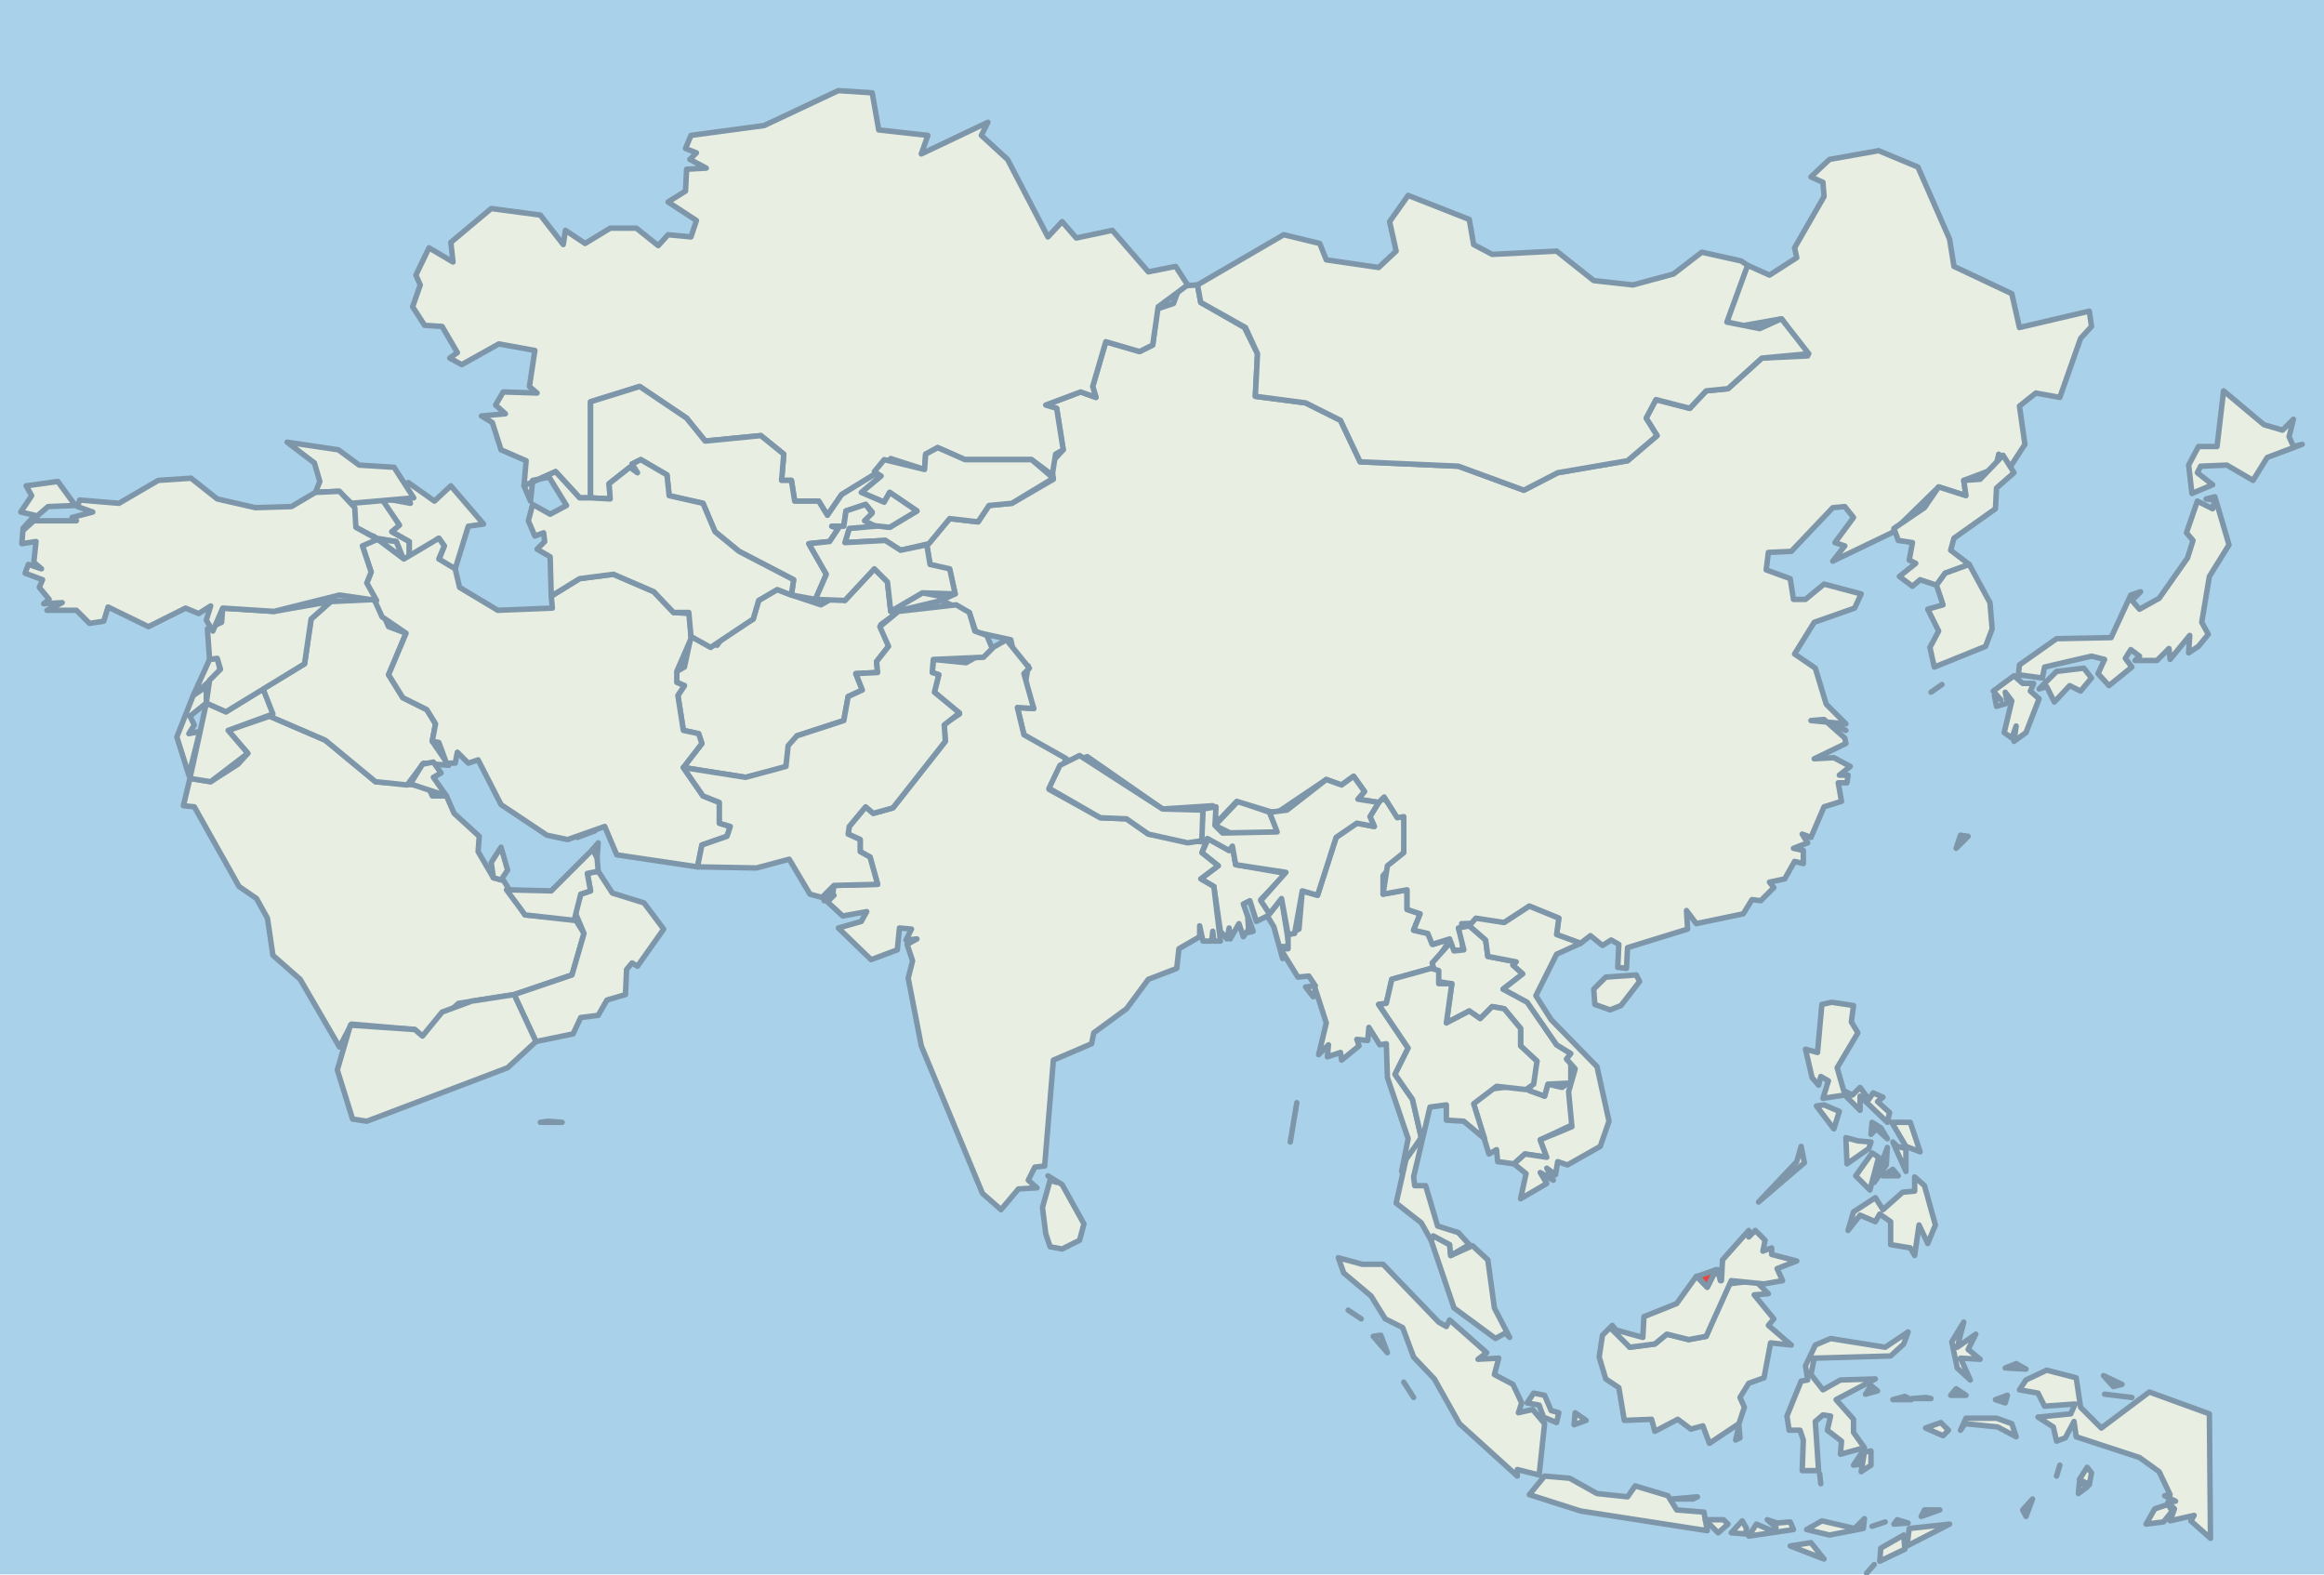
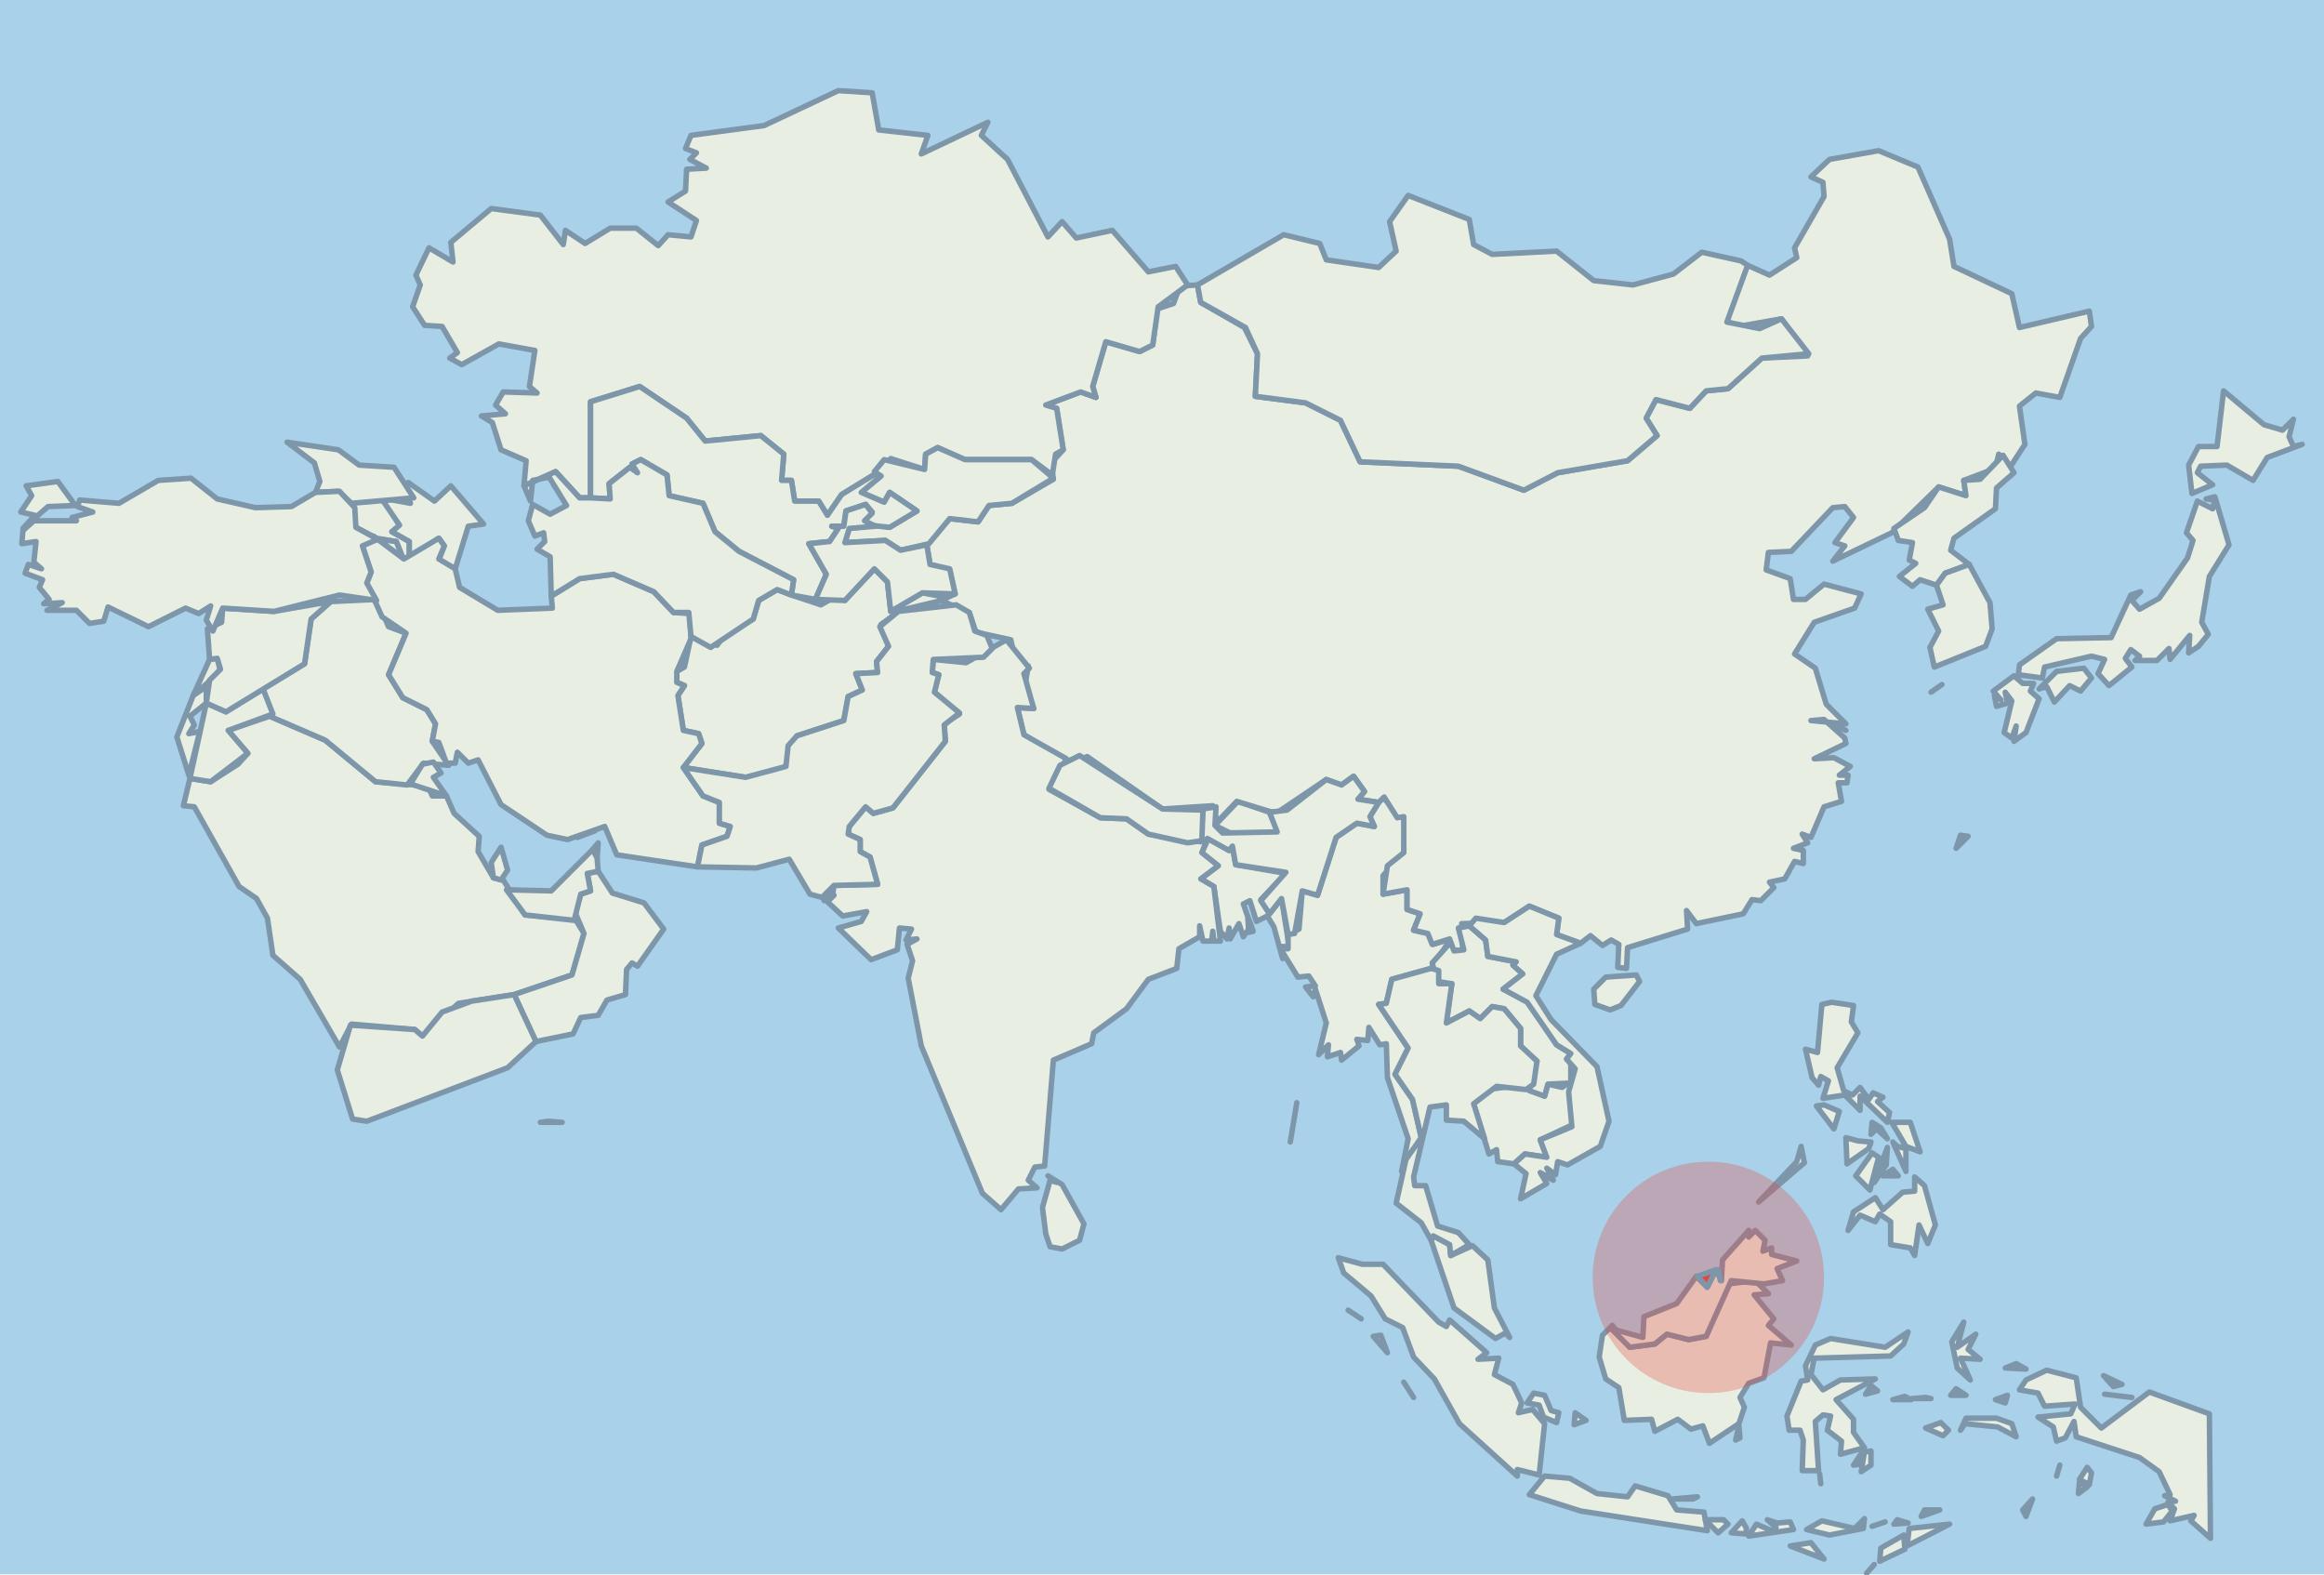
<svg xmlns="http://www.w3.org/2000/svg" viewBox="0.436 -1.249 2.129 1.442" preserveAspectRatio="xMidYMid meet">
  <rect x="0.436" y="-1.249" width="2.129" height="1.442" fill="#a9d2ea" />
  <g stroke="#7e96a9" stroke-width="0.005" stroke-linejoin="round">
    <path d="M1.161,-0.704 1.188,-0.695 1.202,-0.703 1.21,-0.699 1.237,-0.728 1.249,-0.716 1.252,-0.689 1.281,-0.706 1.307,-0.701 1.261,-0.69 1.243,-0.677 1.25,-0.657 1.239,-0.643 1.24,-0.633 1.22,-0.632 1.226,-0.617 1.213,-0.611 1.209,-0.589 1.166,-0.575 1.155,-0.546 1.119,-0.537 1.062,-0.546 1.079,-0.568 1.076,-0.577 1.062,-0.58 1.057,-0.612 1.063,-0.621 1.056,-0.624 1.056,-0.634 1.063,-0.638 1.069,-0.666 1.093,-0.658 1.102,-0.671 1.126,-0.682 1.131,-0.699 1.148,-0.709 1.161,-0.704Z" fill="#e8efe2" />
    <path d="M0.907,-0.338 0.856,-0.33 0.823,-0.3 0.816,-0.306 0.758,-0.311 0.747,-0.29 0.711,-0.352 0.686,-0.374 0.681,-0.408 0.671,-0.426 0.655,-0.437 0.614,-0.51 0.604,-0.511 0.61,-0.536 0.629,-0.533 0.654,-0.549 0.663,-0.559 0.645,-0.58 0.683,-0.593 0.734,-0.571 0.78,-0.533 0.828,-0.529 0.832,-0.52 0.845,-0.52 0.852,-0.504 0.875,-0.483 0.874,-0.469 0.888,-0.445 0.897,-0.443 0.917,-0.411 0.963,-0.407 0.971,-0.394 0.96,-0.356 0.907,-0.338Z" fill="#e8efe2" />
    <path d="M0.781,-0.756 0.762,-0.766 0.758,-0.788 0.785,-0.793 0.793,-0.786 0.802,-0.767 0.795,-0.762 0.811,-0.753 0.811,-0.738 0.805,-0.738 0.799,-0.753 0.781,-0.756Z" fill="#e8efe2" />
    <path d="M0.782,-0.755 0.799,-0.753 0.805,-0.738 0.782,-0.755Z M0.853,-0.728 0.838,-0.736 0.843,-0.749 0.838,-0.756 0.811,-0.738 0.811,-0.753 0.795,-0.762 0.802,-0.768 0.785,-0.793 0.812,-0.788 0.806,-0.801 0.81,-0.807 0.834,-0.79 0.849,-0.804 0.879,-0.769 0.865,-0.767 0.853,-0.728Z" fill="#e8efe2" />
    <path d="M1.554,-0.396 1.548,-0.437 1.536,-0.444 1.552,-0.456 1.537,-0.468 1.543,-0.481 1.562,-0.47 1.565,-0.474 1.568,-0.457 1.614,-0.449 1.591,-0.425 1.599,-0.412 1.61,-0.426 1.617,-0.382 1.609,-0.382 1.611,-0.371 1.603,-0.4 1.597,-0.41 1.587,-0.405 1.581,-0.424 1.575,-0.421 1.582,-0.401 1.575,-0.391 1.571,-0.403 1.563,-0.389 1.562,-0.399 1.56,-0.389 1.554,-0.396Z M1.584,-0.396 1.58,-0.395 1.579,-0.41 1.584,-0.396Z" fill="#e8efe2" />
    <path d="M1.599,-0.505 1.607,-0.487 1.567,-0.484 1.549,-0.493 1.57,-0.515 1.599,-0.505Z" fill="#e8efe2" />
    <path d="M1.747,-0.362 1.711,-0.352 1.706,-0.33 1.699,-0.329 1.726,-0.289 1.714,-0.265 1.73,-0.242 1.738,-0.207 1.72,-0.176 1.726,-0.206 1.707,-0.262 1.706,-0.293 1.7,-0.292 1.69,-0.308 1.689,-0.296 1.679,-0.297 1.681,-0.291 1.665,-0.278 1.664,-0.285 1.652,-0.281 1.653,-0.292 1.644,-0.283 1.651,-0.312 1.641,-0.343 1.639,-0.336 1.632,-0.345 1.641,-0.346 1.635,-0.355 1.625,-0.354 1.609,-0.38 1.616,-0.38 1.616,-0.393 1.626,-0.398 1.629,-0.433 1.643,-0.429 1.66,-0.482 1.679,-0.495 1.695,-0.492 1.691,-0.501 1.702,-0.519 1.722,-0.501 1.723,-0.486 1.722,-0.468 1.703,-0.447 1.703,-0.43 1.725,-0.434 1.725,-0.416 1.737,-0.412 1.731,-0.397 1.744,-0.394 1.749,-0.384 1.765,-0.389 1.747,-0.362Z" fill="#e8efe2" />
    <path d="M1.877,-0.26 1.877,-0.219 1.847,-0.205 1.853,-0.189 1.833,-0.192 1.823,-0.183 1.808,-0.185 1.807,-0.196 1.8,-0.192 1.786,-0.238 1.798,-0.251 1.829,-0.255 1.851,-0.245 1.854,-0.256 1.867,-0.253 1.877,-0.26Z" fill="#e8efe2" />
    <path d="M2.127,-0.58 2.115,-0.586 2.127,-0.58Z M1.884,-0.385 1.862,-0.393 1.864,-0.408 1.837,-0.419 1.814,-0.404 1.775,-0.403 1.776,-0.378 1.767,-0.379 1.764,-0.389 1.748,-0.384 1.744,-0.394 1.731,-0.397 1.737,-0.412 1.725,-0.416 1.725,-0.434 1.703,-0.43 1.707,-0.456 1.722,-0.468 1.722,-0.501 1.716,-0.5 1.704,-0.519 1.699,-0.514 1.68,-0.517 1.686,-0.524 1.676,-0.538 1.665,-0.53 1.651,-0.535 1.605,-0.504 1.569,-0.515 1.551,-0.496 1.547,-0.511 1.501,-0.508 1.432,-0.556 1.416,-0.55 1.374,-0.576 1.368,-0.601 1.383,-0.6 1.375,-0.621 1.378,-0.639 1.366,-0.645 1.362,-0.663 1.33,-0.67 1.324,-0.688 1.298,-0.699 1.311,-0.705 1.306,-0.727 1.288,-0.732 1.285,-0.75 1.306,-0.774 1.332,-0.771 1.342,-0.786 1.363,-0.788 1.401,-0.81 1.399,-0.825 1.41,-0.837 1.404,-0.875 1.394,-0.878 1.426,-0.89 1.44,-0.885 1.437,-0.895 1.449,-0.936 1.48,-0.927 1.492,-0.933 1.496,-0.966 1.511,-0.971 1.517,-0.987 1.533,-0.988 1.536,-0.972 1.576,-0.949 1.588,-0.925 1.586,-0.886 1.632,-0.88 1.664,-0.864 1.682,-0.826 1.772,-0.822 1.832,-0.8 1.863,-0.816 1.927,-0.827 1.954,-0.85 1.944,-0.866 1.953,-0.883 1.984,-0.875 1.999,-0.891 2.019,-0.893 2.05,-0.921 2.092,-0.923 2.068,-0.957 2.023,-0.949 2.016,-0.961 2.037,-1.006 2.057,-0.997 2.082,-1.013 2.08,-1.022 2.107,-1.069 2.106,-1.082 2.095,-1.087 2.112,-1.103 2.157,-1.111 2.193,-1.096 2.222,-1.03 2.226,-1.005 2.279,-0.98 2.286,-0.949 2.35,-0.964 2.352,-0.95 2.342,-0.939 2.323,-0.885 2.301,-0.889 2.286,-0.877 2.291,-0.842 2.278,-0.822 2.267,-0.833 2.264,-0.82 2.235,-0.809 2.237,-0.795 2.212,-0.803 2.169,-0.761 2.115,-0.735 2.126,-0.749 2.117,-0.752 2.134,-0.775 2.126,-0.785 2.115,-0.784 2.077,-0.744 2.056,-0.743 2.054,-0.727 2.076,-0.719 2.079,-0.7 2.09,-0.7 2.107,-0.714 2.141,-0.705 2.135,-0.692 2.098,-0.679 2.08,-0.65 2.099,-0.637 2.109,-0.604 2.127,-0.586 2.095,-0.589 2.107,-0.59 2.126,-0.573 2.127,-0.568 2.098,-0.554 2.116,-0.555 2.131,-0.547 2.121,-0.539 2.129,-0.539 2.128,-0.532 2.12,-0.532 2.123,-0.515 2.107,-0.51 2.095,-0.482 2.087,-0.485 2.092,-0.477 2.079,-0.472 2.088,-0.47 2.088,-0.458 2.08,-0.46 2.071,-0.444 2.057,-0.441 2.061,-0.436 2.049,-0.424 2.041,-0.425 2.033,-0.412 1.99,-0.403 1.981,-0.415 1.982,-0.398 1.927,-0.381 1.926,-0.362 1.918,-0.363 1.919,-0.384 1.912,-0.388 1.904,-0.383 1.893,-0.392 1.884,-0.385Z M1.935,-0.356 1.938,-0.35 1.921,-0.328 1.911,-0.324 1.897,-0.329 1.896,-0.343 1.907,-0.354 1.935,-0.356Z" fill="#e8efe2" />
    <path d="M2.24,-0.732 2.218,-0.724 2.21,-0.713 2.195,-0.718 2.188,-0.712 2.176,-0.721 2.191,-0.733 2.185,-0.736 2.188,-0.752 2.175,-0.754 2.171,-0.765 2.199,-0.784 2.212,-0.803 2.237,-0.795 2.235,-0.809 2.25,-0.81 2.271,-0.832 2.281,-0.816 2.265,-0.802 2.264,-0.783 2.226,-0.756 2.223,-0.745 2.24,-0.732Z" fill="#e8efe2" />
    <path d="M2.21,-0.713 2.218,-0.724 2.24,-0.732 2.259,-0.697 2.261,-0.673 2.255,-0.657 2.208,-0.638 2.204,-0.656 2.212,-0.671 2.202,-0.691 2.216,-0.695 2.21,-0.713Z M2.205,-0.615 2.215,-0.622 2.205,-0.615Z" fill="#e8efe2" />
    <path d="M0.758,-0.788 0.746,-0.799 0.725,-0.798 0.729,-0.808 0.724,-0.825 0.699,-0.844 0.746,-0.837 0.765,-0.823 0.797,-0.821 0.815,-0.793 0.758,-0.788Z" fill="#e8efe2" />
    <path d="M1.19,-0.429 1.199,-0.431 1.2,-0.438 1.24,-0.439 1.233,-0.464 1.224,-0.469 1.224,-0.48 1.213,-0.485 1.214,-0.492 1.229,-0.51 1.236,-0.504 1.254,-0.509 1.302,-0.57 1.301,-0.586 1.315,-0.595 1.292,-0.615 1.296,-0.631 1.29,-0.633 1.291,-0.645 1.321,-0.642 1.358,-0.663 1.379,-0.637 1.374,-0.632 1.383,-0.6 1.368,-0.601 1.374,-0.576 1.413,-0.554 1.397,-0.526 1.444,-0.5 1.468,-0.499 1.488,-0.485 1.536,-0.478 1.538,-0.508 1.55,-0.51 1.549,-0.493 1.556,-0.486 1.606,-0.487 1.599,-0.505 1.615,-0.507 1.651,-0.535 1.665,-0.53 1.676,-0.538 1.686,-0.524 1.68,-0.517 1.699,-0.514 1.691,-0.501 1.695,-0.492 1.679,-0.495 1.66,-0.482 1.643,-0.429 1.629,-0.433 1.622,-0.394 1.616,-0.393 1.61,-0.426 1.599,-0.412 1.591,-0.424 1.614,-0.45 1.568,-0.457 1.565,-0.474 1.562,-0.47 1.542,-0.481 1.537,-0.468 1.552,-0.456 1.536,-0.444 1.548,-0.437 1.554,-0.387 1.548,-0.387 1.547,-0.396 1.546,-0.387 1.538,-0.387 1.535,-0.401 1.535,-0.391 1.516,-0.38 1.514,-0.362 1.488,-0.352 1.468,-0.325 1.438,-0.303 1.436,-0.293 1.401,-0.278 1.393,-0.181 1.384,-0.18 1.378,-0.168 1.386,-0.161 1.369,-0.16 1.353,-0.141 1.336,-0.156 1.28,-0.291 1.268,-0.353 1.272,-0.369 1.267,-0.384 1.276,-0.389 1.266,-0.388 1.271,-0.398 1.26,-0.399 1.258,-0.379 1.234,-0.37 1.204,-0.399 1.225,-0.405 1.23,-0.414 1.208,-0.41 1.194,-0.423 1.2,-0.429 1.191,-0.424 1.19,-0.429Z M1.618,-0.203 1.624,-0.239 1.618,-0.203Z" fill="#e8efe2" />
    <path d="M1.701,-0.026 1.707,-0.01 1.694,-0.025 1.701,-0.026Z M1.731,0.031 1.722,0.017 1.731,0.031Z M2.036,0.151 2.035,0.156 2.022,0.155 2.032,0.144 2.036,0.151Z M2.015,0.143 2.019,0.147 2.01,0.155 1.998,0.143 2.015,0.143Z M1.851,0.029 1.857,0.043 1.864,0.045 1.862,0.054 1.85,0.049 1.846,0.038 1.835,0.036 1.841,0.027 1.851,0.029Z M2.15,0.08 2.15,0.093 2.141,0.099 2.144,0.081 2.15,0.08Z M2.141,0.092 2.134,0.093 2.142,0.081 2.141,0.092Z M1.889,0.052 1.878,0.056 1.879,0.045 1.889,0.052Z M2.363,0.011 2.38,0.019 2.372,0.021 2.363,0.011Z M2.364,0.028 2.389,0.031 2.364,0.028Z M2.283,0.0 2.292,0.005 2.273,0.004 2.283,0.0Z M2.237,0.029 2.223,0.029 2.228,0.023 2.237,0.029Z M2.2,0.031 2.205,0.032 2.188,0.032 2.2,0.031Z M2.181,0.03 2.187,0.033 2.17,0.033 2.181,0.03Z M2.292,0.14 2.289,0.134 2.298,0.124 2.292,0.14Z M2.213,0.134 2.196,0.14 2.199,0.134 2.213,0.134Z M2.174,0.143 2.184,0.146 2.171,0.147 2.174,0.143Z M1.684,-0.091 1.703,-0.091 1.754,-0.038 1.761,-0.034 1.764,-0.04 1.798,-0.01 1.79,-0.004 1.809,-0.005 1.805,0.01 1.822,0.019 1.83,0.036 1.827,0.045 1.84,0.042 1.851,0.055 1.846,0.102 1.826,0.097 1.826,0.103 1.773,0.055 1.75,0.014 1.731,-0.006 1.721,-0.033 1.705,-0.041 1.692,-0.062 1.667,-0.083 1.662,-0.097 1.684,-0.091Z M2.143,0.151 2.112,0.157 2.091,0.152 2.105,0.144 2.135,0.151 2.144,0.142 2.143,0.151Z M2.095,0.164 2.107,0.179 2.076,0.167 2.095,0.164Z M2.064,0.146 2.076,0.145 2.079,0.152 2.038,0.158 2.045,0.147 2.059,0.153 2.063,0.15 2.055,0.143 2.064,0.146Z M2.18,-0.018 2.168,-0.007 2.098,-0.005 2.095,0.01 2.106,0.024 2.122,0.015 2.154,0.014 2.118,0.033 2.134,0.051 2.134,0.063 2.144,0.077 2.122,0.083 2.123,0.071 2.11,0.061 2.113,0.048 2.106,0.047 2.099,0.053 2.102,0.098 2.087,0.098 2.088,0.07 2.085,0.061 2.075,0.061 2.073,0.048 2.086,0.016 2.092,0.015 2.09,0.002 2.099,-0.017 2.113,-0.023 2.163,-0.015 2.184,-0.029 2.18,-0.018Z M1.874,0.105 1.899,0.119 1.927,0.122 1.934,0.112 1.964,0.121 1.972,0.134 1.997,0.136 2,0.153 1.884,0.135 1.837,0.12 1.851,0.103 1.874,0.105Z M1.913,-0.035 1.929,-0.015 1.952,-0.018 1.963,-0.027 1.983,-0.022 1.999,-0.025 2.019,-0.073 2.044,-0.076 2.056,-0.064 2.043,-0.063 2.061,-0.041 2.056,-0.035 2.077,-0.017 2.058,-0.019 2.052,0.013 2.038,0.018 2.03,0.031 2.034,0.04 2.029,0.055 2.002,0.073 1.996,0.057 1.985,0.06 1.973,0.051 1.952,0.062 1.949,0.051 1.924,0.052 1.919,0.022 1.907,0.014 1.901,-0.006 1.904,-0.026 1.913,-0.035Z M2.229,-0.015 2.246,-0.027 2.239,-0.013 2.25,-0.004 2.232,-0.005 2.241,0.015 2.229,0.004 2.224,-0.02 2.235,-0.038 2.229,-0.015Z M2.265,0.05 2.279,0.055 2.283,0.067 2.266,0.058 2.236,0.055 2.232,0.061 2.237,0.05 2.265,0.05Z M2.214,0.054 2.221,0.061 2.216,0.066 2.2,0.059 2.214,0.054Z M2.18,0.157 2.181,0.17 2.158,0.181 2.159,0.169 2.18,0.157Z M2.352,0.1 2.35,0.111 2.341,0.106 2.348,0.095 2.352,0.1Z M2.348,0.113 2.34,0.119 2.341,0.108 2.348,0.113Z M2.418,0.145 2.402,0.147 2.41,0.133 2.422,0.129 2.426,0.135 2.418,0.145Z M2.46,0.046 2.461,0.16 2.443,0.144 2.446,0.139 2.424,0.144 2.428,0.133 2.422,0.127 2.429,0.126 2.419,0.121 2.424,0.12 2.414,0.099 2.396,0.086 2.338,0.067 2.336,0.053 2.328,0.068 2.32,0.071 2.317,0.058 2.303,0.049 2.333,0.046 2.337,0.037 2.309,0.039 2.303,0.027 2.286,0.024 2.292,0.015 2.311,0.006 2.338,0.013 2.342,0.04 2.361,0.059 2.405,0.026 2.46,0.046Z M1.987,0.124 1.968,0.124 1.991,0.122 1.987,0.124Z M2.32,0.103 2.323,0.093 2.32,0.103Z M2.275,0.029 2.273,0.036 2.264,0.033 2.275,0.029Z M1.683,-0.041 1.671,-0.049 1.683,-0.041Z M2.15,0.02 2.156,0.025 2.145,0.028 2.15,0.02Z M2.104,0.11 2.103,0.101 2.104,0.11Z M2.03,0.068 2.026,0.07 2.029,0.057 2.03,0.068Z M2.146,0.192 2.153,0.184 2.146,0.192Z M2.163,0.145 2.151,0.149 2.163,0.145Z" fill="#e8efe2" />
    <path d="M0.739,-0.698 0.781,-0.7 0.792,-0.675 0.808,-0.669 0.792,-0.631 0.805,-0.61 0.827,-0.599 0.835,-0.586 0.832,-0.57 0.847,-0.548 0.824,-0.55 0.809,-0.53 0.78,-0.533 0.734,-0.571 0.683,-0.593 0.677,-0.618 0.715,-0.641 0.721,-0.682 0.739,-0.698Z" fill="#e8efe2" />
    <path d="M0.981,-0.488 0.965,-0.482 0.981,-0.488Z M0.941,-0.703 0.967,-0.719 0.998,-0.723 1.035,-0.707 1.053,-0.688 1.068,-0.687 1.069,-0.664 1.056,-0.634 1.056,-0.624 1.063,-0.621 1.057,-0.612 1.062,-0.58 1.076,-0.577 1.079,-0.568 1.062,-0.546 1.08,-0.52 1.095,-0.514 1.095,-0.495 1.105,-0.492 1.102,-0.483 1.079,-0.475 1.075,-0.455 1.001,-0.466 0.99,-0.492 0.956,-0.48 0.937,-0.484 0.895,-0.512 0.874,-0.553 0.865,-0.55 0.855,-0.56 0.853,-0.55 0.845,-0.55 0.838,-0.569 0.832,-0.57 0.835,-0.586 0.827,-0.599 0.805,-0.61 0.792,-0.631 0.808,-0.669 0.786,-0.684 0.772,-0.715 0.776,-0.725 0.768,-0.749 0.778,-0.758 0.806,-0.737 0.838,-0.756 0.843,-0.749 0.838,-0.737 0.853,-0.728 0.857,-0.711 0.892,-0.69 0.942,-0.692 0.941,-0.703Z" fill="#e8efe2" />
    <path d="M0.625,-0.62 0.625,-0.605 0.61,-0.593 0.614,-0.585 0.609,-0.577 0.619,-0.579 0.609,-0.539 0.598,-0.574 0.613,-0.612 0.625,-0.62Z" fill="#e8efe2" />
    <path d="M2.51,-0.86 2.527,-0.855 2.537,-0.865 2.533,-0.849 2.537,-0.84 2.545,-0.842 2.513,-0.83 2.5,-0.809 2.476,-0.823 2.452,-0.822 2.449,-0.816 2.463,-0.805 2.444,-0.797 2.441,-0.823 2.45,-0.84 2.467,-0.84 2.473,-0.891 2.51,-0.86Z M2.289,-0.623 2.299,-0.623 2.296,-0.616 2.304,-0.609 2.292,-0.578 2.281,-0.57 2.283,-0.584 2.279,-0.573 2.272,-0.578 2.279,-0.607 2.273,-0.615 2.275,-0.605 2.265,-0.602 2.263,-0.612 2.269,-0.608 2.262,-0.616 2.281,-0.63 2.289,-0.623Z M2.345,-0.637 2.352,-0.628 2.342,-0.616 2.332,-0.621 2.318,-0.606 2.311,-0.62 2.304,-0.618 2.32,-0.634 2.345,-0.637Z M2.465,-0.794 2.478,-0.75 2.46,-0.721 2.453,-0.679 2.459,-0.668 2.45,-0.657 2.441,-0.651 2.442,-0.667 2.424,-0.645 2.423,-0.655 2.412,-0.644 2.392,-0.644 2.396,-0.648 2.388,-0.654 2.383,-0.646 2.389,-0.638 2.368,-0.621 2.358,-0.632 2.364,-0.645 2.352,-0.648 2.309,-0.638 2.307,-0.628 2.285,-0.631 2.286,-0.64 2.32,-0.664 2.37,-0.665 2.388,-0.704 2.397,-0.707 2.389,-0.699 2.396,-0.691 2.414,-0.701 2.44,-0.738 2.445,-0.754 2.439,-0.761 2.449,-0.79 2.463,-0.783 2.465,-0.791 2.457,-0.792 2.465,-0.794Z M2.239,-0.483 2.228,-0.472 2.232,-0.484 2.239,-0.483Z" fill="#e8efe2" />
    <path d="M0.625,-0.605 0.643,-0.597 0.677,-0.618 0.686,-0.595 0.645,-0.58 0.663,-0.559 0.629,-0.533 0.61,-0.536 0.625,-0.605Z" fill="#e8efe2" />
    <path d="M1.238,-0.815 1.207,-0.796 1.194,-0.777 1.186,-0.79 1.164,-0.79 1.161,-0.809 1.152,-0.809 1.154,-0.833 1.133,-0.85 1.082,-0.845 1.065,-0.866 1.022,-0.895 0.977,-0.881 0.977,-0.793 0.967,-0.793 0.945,-0.817 0.916,-0.804 0.918,-0.827 0.895,-0.837 0.887,-0.862 0.877,-0.868 0.899,-0.87 0.89,-0.878 0.897,-0.89 0.928,-0.889 0.921,-0.895 0.926,-0.928 0.893,-0.934 0.859,-0.915 0.848,-0.921 0.855,-0.926 0.841,-0.95 0.825,-0.951 0.814,-0.968 0.821,-0.988 0.817,-0.997 0.829,-1.022 0.851,-1.009 0.849,-1.027 0.886,-1.058 0.931,-1.052 0.952,-1.025 0.954,-1.038 0.972,-1.026 0.995,-1.04 1.019,-1.04 1.039,-1.024 1.048,-1.034 1.069,-1.032 1.074,-1.047 1.048,-1.064 1.064,-1.074 1.065,-1.094 1.083,-1.095 1.068,-1.103 1.074,-1.109 1.064,-1.113 1.069,-1.125 1.136,-1.134 1.204,-1.166 1.235,-1.164 1.241,-1.13 1.286,-1.125 1.28,-1.108 1.341,-1.137 1.335,-1.125 1.359,-1.103 1.396,-1.032 1.409,-1.046 1.422,-1.031 1.455,-1.038 1.488,-1 1.513,-1.005 1.524,-0.988 1.497,-0.968 1.492,-0.933 1.48,-0.927 1.449,-0.936 1.437,-0.895 1.44,-0.885 1.426,-0.89 1.394,-0.878 1.404,-0.875 1.41,-0.837 1.403,-0.833 1.4,-0.814 1.381,-0.828 1.32,-0.828 1.295,-0.839 1.284,-0.833 1.283,-0.819 1.252,-0.829 1.238,-0.815Z" fill="#e8efe2" />
    <path d="M1.238,-0.768 1.251,-0.766 1.276,-0.781 1.251,-0.798 1.246,-0.789 1.225,-0.798 1.243,-0.813 1.237,-0.817 1.246,-0.828 1.283,-0.819 1.284,-0.833 1.295,-0.839 1.32,-0.828 1.381,-0.828 1.401,-0.811 1.363,-0.788 1.342,-0.786 1.332,-0.771 1.306,-0.774 1.287,-0.751 1.261,-0.745 1.247,-0.754 1.21,-0.752 1.214,-0.765 1.238,-0.768Z" fill="#e8efe2" />
    <path d="M0.845,-0.52 0.812,-0.531 0.823,-0.549 0.833,-0.551 0.84,-0.541 0.833,-0.537 0.845,-0.52Z" fill="#e8efe2" />
    <path d="M1.782,-0.401 1.797,-0.388 1.799,-0.373 1.825,-0.368 1.822,-0.365 1.831,-0.357 1.813,-0.343 1.835,-0.332 1.862,-0.292 1.875,-0.284 1.875,-0.257 1.854,-0.256 1.851,-0.245 1.837,-0.25 1.844,-0.277 1.829,-0.291 1.829,-0.307 1.814,-0.325 1.803,-0.327 1.792,-0.316 1.782,-0.323 1.761,-0.312 1.766,-0.348 1.753,-0.35 1.748,-0.367 1.765,-0.386 1.768,-0.378 1.777,-0.379 1.772,-0.399 1.782,-0.401Z" fill="#e8efe2" />
    <path d="M0.628,-0.645 0.635,-0.646 0.638,-0.634 0.613,-0.612 0.628,-0.645Z" fill="#e8efe2" />
    <path d="M1.747,-0.113 1.749,-0.117 1.764,-0.109 1.765,-0.099 1.785,-0.108 1.799,-0.095 1.805,-0.051 1.819,-0.024 1.815,-0.028 1.806,-0.023 1.768,-0.051 1.747,-0.113Z M2.052,-0.073 2.022,-0.076 1.999,-0.025 1.983,-0.022 1.963,-0.027 1.952,-0.018 1.929,-0.015 1.912,-0.032 1.941,-0.024 1.942,-0.043 1.972,-0.055 1.99,-0.08 2,-0.07 2.008,-0.086 2.013,-0.076 2.014,-0.095 2.038,-0.122 2.038,-0.116 2.044,-0.122 2.053,-0.113 2.051,-0.103 2.059,-0.106 2.059,-0.1 2.082,-0.094 2.064,-0.087 2.069,-0.076 2.052,-0.073Z" fill="#e8efe2" />
    <path d="M1.533,-0.988 1.612,-1.034 1.645,-1.026 1.651,-1.011 1.699,-1.004 1.715,-1.019 1.709,-1.046 1.726,-1.07 1.782,-1.048 1.786,-1.025 1.803,-1.016 1.862,-1.019 1.896,-0.992 1.932,-0.988 1.969,-0.998 1.995,-1.018 2.031,-1.01 2.037,-1.006 2.018,-0.954 2.048,-0.948 2.068,-0.957 2.093,-0.925 2.05,-0.921 2.019,-0.893 1.999,-0.891 1.984,-0.875 1.953,-0.883 1.944,-0.866 1.954,-0.85 1.927,-0.827 1.863,-0.816 1.832,-0.8 1.772,-0.822 1.682,-0.826 1.664,-0.864 1.632,-0.88 1.586,-0.886 1.588,-0.925 1.577,-0.949 1.536,-0.972 1.533,-0.988Z" fill="#e8efe2" />
    <path d="M1.538,-0.507 1.537,-0.479 1.524,-0.477 1.488,-0.485 1.468,-0.499 1.444,-0.5 1.397,-0.527 1.407,-0.548 1.425,-0.557 1.501,-0.508 1.538,-0.507Z" fill="#e8efe2" />
    <path d="M0.927,-0.295 0.907,-0.338 0.96,-0.356 0.971,-0.394 0.963,-0.413 0.968,-0.43 0.977,-0.433 0.974,-0.449 0.984,-0.451 0.997,-0.431 1.026,-0.422 1.044,-0.398 1.02,-0.364 1.015,-0.367 1.01,-0.361 1.009,-0.338 0.992,-0.333 0.984,-0.319 0.968,-0.317 0.961,-0.302 0.927,-0.295Z M0.983,-0.463 0.979,-0.471 0.984,-0.477 0.983,-0.463Z" fill="#e8efe2" />
    <path d="M1.238,-0.815 1.243,-0.813 1.225,-0.798 1.246,-0.789 1.251,-0.798 1.276,-0.781 1.251,-0.766 1.232,-0.768 1.228,-0.773 1.235,-0.78 1.229,-0.787 1.211,-0.781 1.209,-0.767 1.198,-0.767 1.204,-0.765 1.196,-0.753 1.177,-0.751 1.193,-0.723 1.183,-0.7 1.161,-0.704 1.163,-0.718 1.113,-0.744 1.091,-0.762 1.08,-0.788 1.049,-0.795 1.047,-0.814 1.023,-0.828 1.015,-0.824 1.02,-0.816 1.013,-0.821 0.994,-0.806 0.995,-0.792 0.977,-0.793 0.977,-0.881 1.022,-0.895 1.065,-0.866 1.082,-0.845 1.133,-0.85 1.154,-0.833 1.152,-0.809 1.161,-0.809 1.164,-0.79 1.186,-0.79 1.194,-0.777 1.207,-0.796 1.238,-0.815Z" fill="#e8efe2" />
    <path d="M1.34,-0.667 1.345,-0.655 1.337,-0.647 1.291,-0.645 1.29,-0.633 1.296,-0.631 1.292,-0.615 1.315,-0.596 1.301,-0.585 1.302,-0.57 1.254,-0.509 1.236,-0.504 1.229,-0.51 1.214,-0.492 1.213,-0.485 1.224,-0.48 1.224,-0.469 1.233,-0.464 1.24,-0.439 1.2,-0.438 1.189,-0.427 1.178,-0.43 1.159,-0.462 1.129,-0.454 1.075,-0.455 1.079,-0.475 1.102,-0.483 1.105,-0.492 1.095,-0.495 1.095,-0.514 1.08,-0.52 1.062,-0.546 1.119,-0.537 1.156,-0.547 1.158,-0.566 1.166,-0.575 1.209,-0.589 1.213,-0.611 1.226,-0.617 1.22,-0.632 1.24,-0.633 1.239,-0.643 1.25,-0.657 1.242,-0.675 1.259,-0.689 1.312,-0.695 1.324,-0.688 1.329,-0.671 1.34,-0.667Z" fill="#e8efe2" />
    <path d="M2.114,-0.331 2.134,-0.328 2.132,-0.313 2.138,-0.303 2.119,-0.271 2.125,-0.25 2.133,-0.246 2.14,-0.253 2.148,-0.242 2.152,-0.248 2.161,-0.244 2.156,-0.24 2.167,-0.23 2.165,-0.221 2.14,-0.245 2.14,-0.232 2.126,-0.246 2.106,-0.243 2.111,-0.259 2.104,-0.263 2.102,-0.255 2.096,-0.262 2.09,-0.288 2.101,-0.285 2.105,-0.329 2.114,-0.331Z M2.047,-0.148 2.082,-0.185 2.086,-0.199 2.089,-0.184 2.047,-0.148Z M2.138,-0.204 2.15,-0.203 2.148,-0.197 2.128,-0.183 2.127,-0.207 2.138,-0.204Z M2.149,-0.159 2.136,-0.172 2.151,-0.193 2.157,-0.189 2.149,-0.159Z M2.174,-0.199 2.182,-0.197 2.182,-0.176 2.17,-0.203 2.174,-0.199Z M2.186,-0.221 2.195,-0.194 2.182,-0.199 2.169,-0.221 2.186,-0.221Z M2.107,-0.237 2.121,-0.231 2.116,-0.215 2.1,-0.236 2.107,-0.237Z M2.199,-0.163 2.209,-0.127 2.202,-0.11 2.194,-0.127 2.19,-0.099 2.186,-0.106 2.168,-0.109 2.168,-0.13 2.158,-0.137 2.154,-0.13 2.14,-0.136 2.129,-0.122 2.134,-0.139 2.154,-0.152 2.161,-0.141 2.179,-0.157 2.19,-0.158 2.19,-0.171 2.199,-0.163Z M2.153,-0.166 2.165,-0.198 2.164,-0.182 2.153,-0.166Z M2.175,-0.172 2.161,-0.172 2.17,-0.178 2.175,-0.172Z M2.159,-0.216 2.165,-0.206 2.155,-0.215 2.15,-0.21 2.151,-0.221 2.159,-0.216Z" fill="#e8efe2" />
    <path d="M0.895,-0.443 0.888,-0.445 0.886,-0.459 0.895,-0.473 0.901,-0.452 0.895,-0.443Z" fill="#e8efe2" />
    <path d="M1.396,-0.172 1.409,-0.164 1.429,-0.128 1.425,-0.113 1.409,-0.105 1.398,-0.107 1.394,-0.119 1.391,-0.143 1.398,-0.168 1.404,-0.166 1.396,-0.172Z" fill="#e8efe2" />
    <path d="M0.626,-0.673 0.639,-0.679 0.64,-0.692 0.687,-0.689 0.739,-0.698 0.721,-0.682 0.715,-0.641 0.643,-0.597 0.625,-0.605 0.628,-0.626 0.638,-0.636 0.635,-0.646 0.628,-0.645 0.626,-0.673Z" fill="#e8efe2" />
    <path d="M1.183,-0.7 1.193,-0.723 1.177,-0.751 1.196,-0.753 1.204,-0.765 1.198,-0.767 1.209,-0.767 1.211,-0.781 1.229,-0.787 1.235,-0.779 1.228,-0.772 1.238,-0.767 1.214,-0.765 1.21,-0.752 1.247,-0.754 1.261,-0.745 1.285,-0.75 1.288,-0.732 1.306,-0.728 1.311,-0.705 1.281,-0.706 1.252,-0.689 1.249,-0.716 1.237,-0.728 1.21,-0.699 1.183,-0.7Z" fill="#e8efe2" />
    <path d="M1.747,-0.362 1.754,-0.36 1.754,-0.348 1.766,-0.348 1.761,-0.312 1.782,-0.323 1.792,-0.316 1.803,-0.327 1.814,-0.325 1.829,-0.307 1.829,-0.291 1.844,-0.277 1.841,-0.256 1.834,-0.251 1.807,-0.254 1.786,-0.238 1.796,-0.206 1.777,-0.222 1.761,-0.223 1.761,-0.237 1.746,-0.235 1.731,-0.171 1.732,-0.163 1.742,-0.163 1.753,-0.126 1.772,-0.12 1.782,-0.109 1.765,-0.099 1.764,-0.109 1.749,-0.117 1.747,-0.113 1.738,-0.129 1.715,-0.147 1.724,-0.187 1.738,-0.207 1.73,-0.242 1.714,-0.265 1.726,-0.289 1.699,-0.329 1.706,-0.33 1.711,-0.352 1.747,-0.362Z" fill="#e8efe2" />
    <path d="M2.183,0.167 2.185,0.151 2.222,0.147 2.183,0.167Z" fill="#e8efe2" />
    <path d="M0.977,-0.793 0.995,-0.792 0.994,-0.806 1.013,-0.821 1.02,-0.816 1.015,-0.824 1.023,-0.828 1.047,-0.814 1.049,-0.795 1.08,-0.788 1.091,-0.762 1.113,-0.744 1.163,-0.718 1.161,-0.704 1.148,-0.709 1.131,-0.699 1.126,-0.682 1.087,-0.656 1.069,-0.666 1.067,-0.688 1.053,-0.688 1.035,-0.707 0.998,-0.723 0.967,-0.719 0.941,-0.703 0.94,-0.739 0.928,-0.746 0.935,-0.753 0.934,-0.761 0.926,-0.758 0.92,-0.772 0.924,-0.787 0.94,-0.778 0.955,-0.786 0.939,-0.812 0.924,-0.809 0.922,-0.79 0.916,-0.804 0.945,-0.817 0.967,-0.793 0.977,-0.793Z" fill="#e8efe2" />
    <path d="M0.725,-0.798 0.747,-0.799 0.761,-0.784 0.762,-0.766 0.782,-0.755 0.768,-0.749 0.776,-0.725 0.772,-0.715 0.781,-0.699 0.747,-0.704 0.687,-0.689 0.64,-0.692 0.631,-0.671 0.625,-0.681 0.629,-0.694 0.618,-0.687 0.606,-0.692 0.572,-0.675 0.535,-0.693 0.531,-0.68 0.518,-0.678 0.506,-0.69 0.479,-0.69 0.493,-0.697 0.476,-0.696 0.481,-0.7 0.472,-0.711 0.475,-0.718 0.459,-0.724 0.462,-0.732 0.474,-0.728 0.467,-0.734 0.469,-0.753 0.456,-0.751 0.457,-0.763 0.467,-0.772 0.506,-0.772 0.502,-0.775 0.521,-0.78 0.507,-0.785 0.509,-0.791 0.545,-0.788 0.581,-0.809 0.611,-0.811 0.635,-0.792 0.67,-0.784 0.703,-0.785 0.725,-0.798Z M0.489,-0.808 0.505,-0.786 0.48,-0.785 0.457,-0.765 0.468,-0.777 0.455,-0.78 0.465,-0.795 0.46,-0.804 0.489,-0.808Z" fill="#e8efe2" />
    <path d="M1.884,-0.385 1.862,-0.375 1.843,-0.337 1.857,-0.315 1.899,-0.272 1.91,-0.222 1.902,-0.199 1.872,-0.182 1.863,-0.185 1.861,-0.173 1.853,-0.179 1.859,-0.168 1.847,-0.175 1.853,-0.165 1.829,-0.151 1.834,-0.174 1.823,-0.183 1.833,-0.192 1.853,-0.189 1.847,-0.205 1.876,-0.217 1.873,-0.249 1.879,-0.27 1.871,-0.279 1.875,-0.284 1.862,-0.292 1.835,-0.331 1.813,-0.343 1.831,-0.357 1.822,-0.365 1.825,-0.368 1.799,-0.373 1.797,-0.388 1.782,-0.401 1.788,-0.408 1.814,-0.404 1.837,-0.419 1.864,-0.408 1.862,-0.393 1.884,-0.385Z" fill="#e8efe2" />
    <path d="M0.927,-0.295 0.901,-0.271 0.772,-0.222 0.759,-0.224 0.745,-0.269 0.757,-0.31 0.816,-0.306 0.823,-0.3 0.841,-0.322 0.868,-0.332 0.907,-0.338 0.927,-0.295Z M0.938,-0.222 0.951,-0.221 0.931,-0.221 0.938,-0.222Z" fill="#e8efe2" />
    <path d="M0.983,-0.463 0.984,-0.451 0.974,-0.449 0.977,-0.433 0.968,-0.43 0.962,-0.406 0.917,-0.411 0.9,-0.434 0.941,-0.433 0.979,-0.471 0.983,-0.463Z" fill="#e8efe2" />
+     <circle cx="2.001" cy="-0.079" r="0.106" fill="#e8453c" fill-opacity="0.3" stroke="none" />
    <path d="M2.01,-0.086 2.012,-0.076 2.01,-0.086Z M2.008,-0.086 2,-0.07 1.991,-0.08 2.008,-0.086Z" fill="#e8453c" />
  </g>
</svg>
